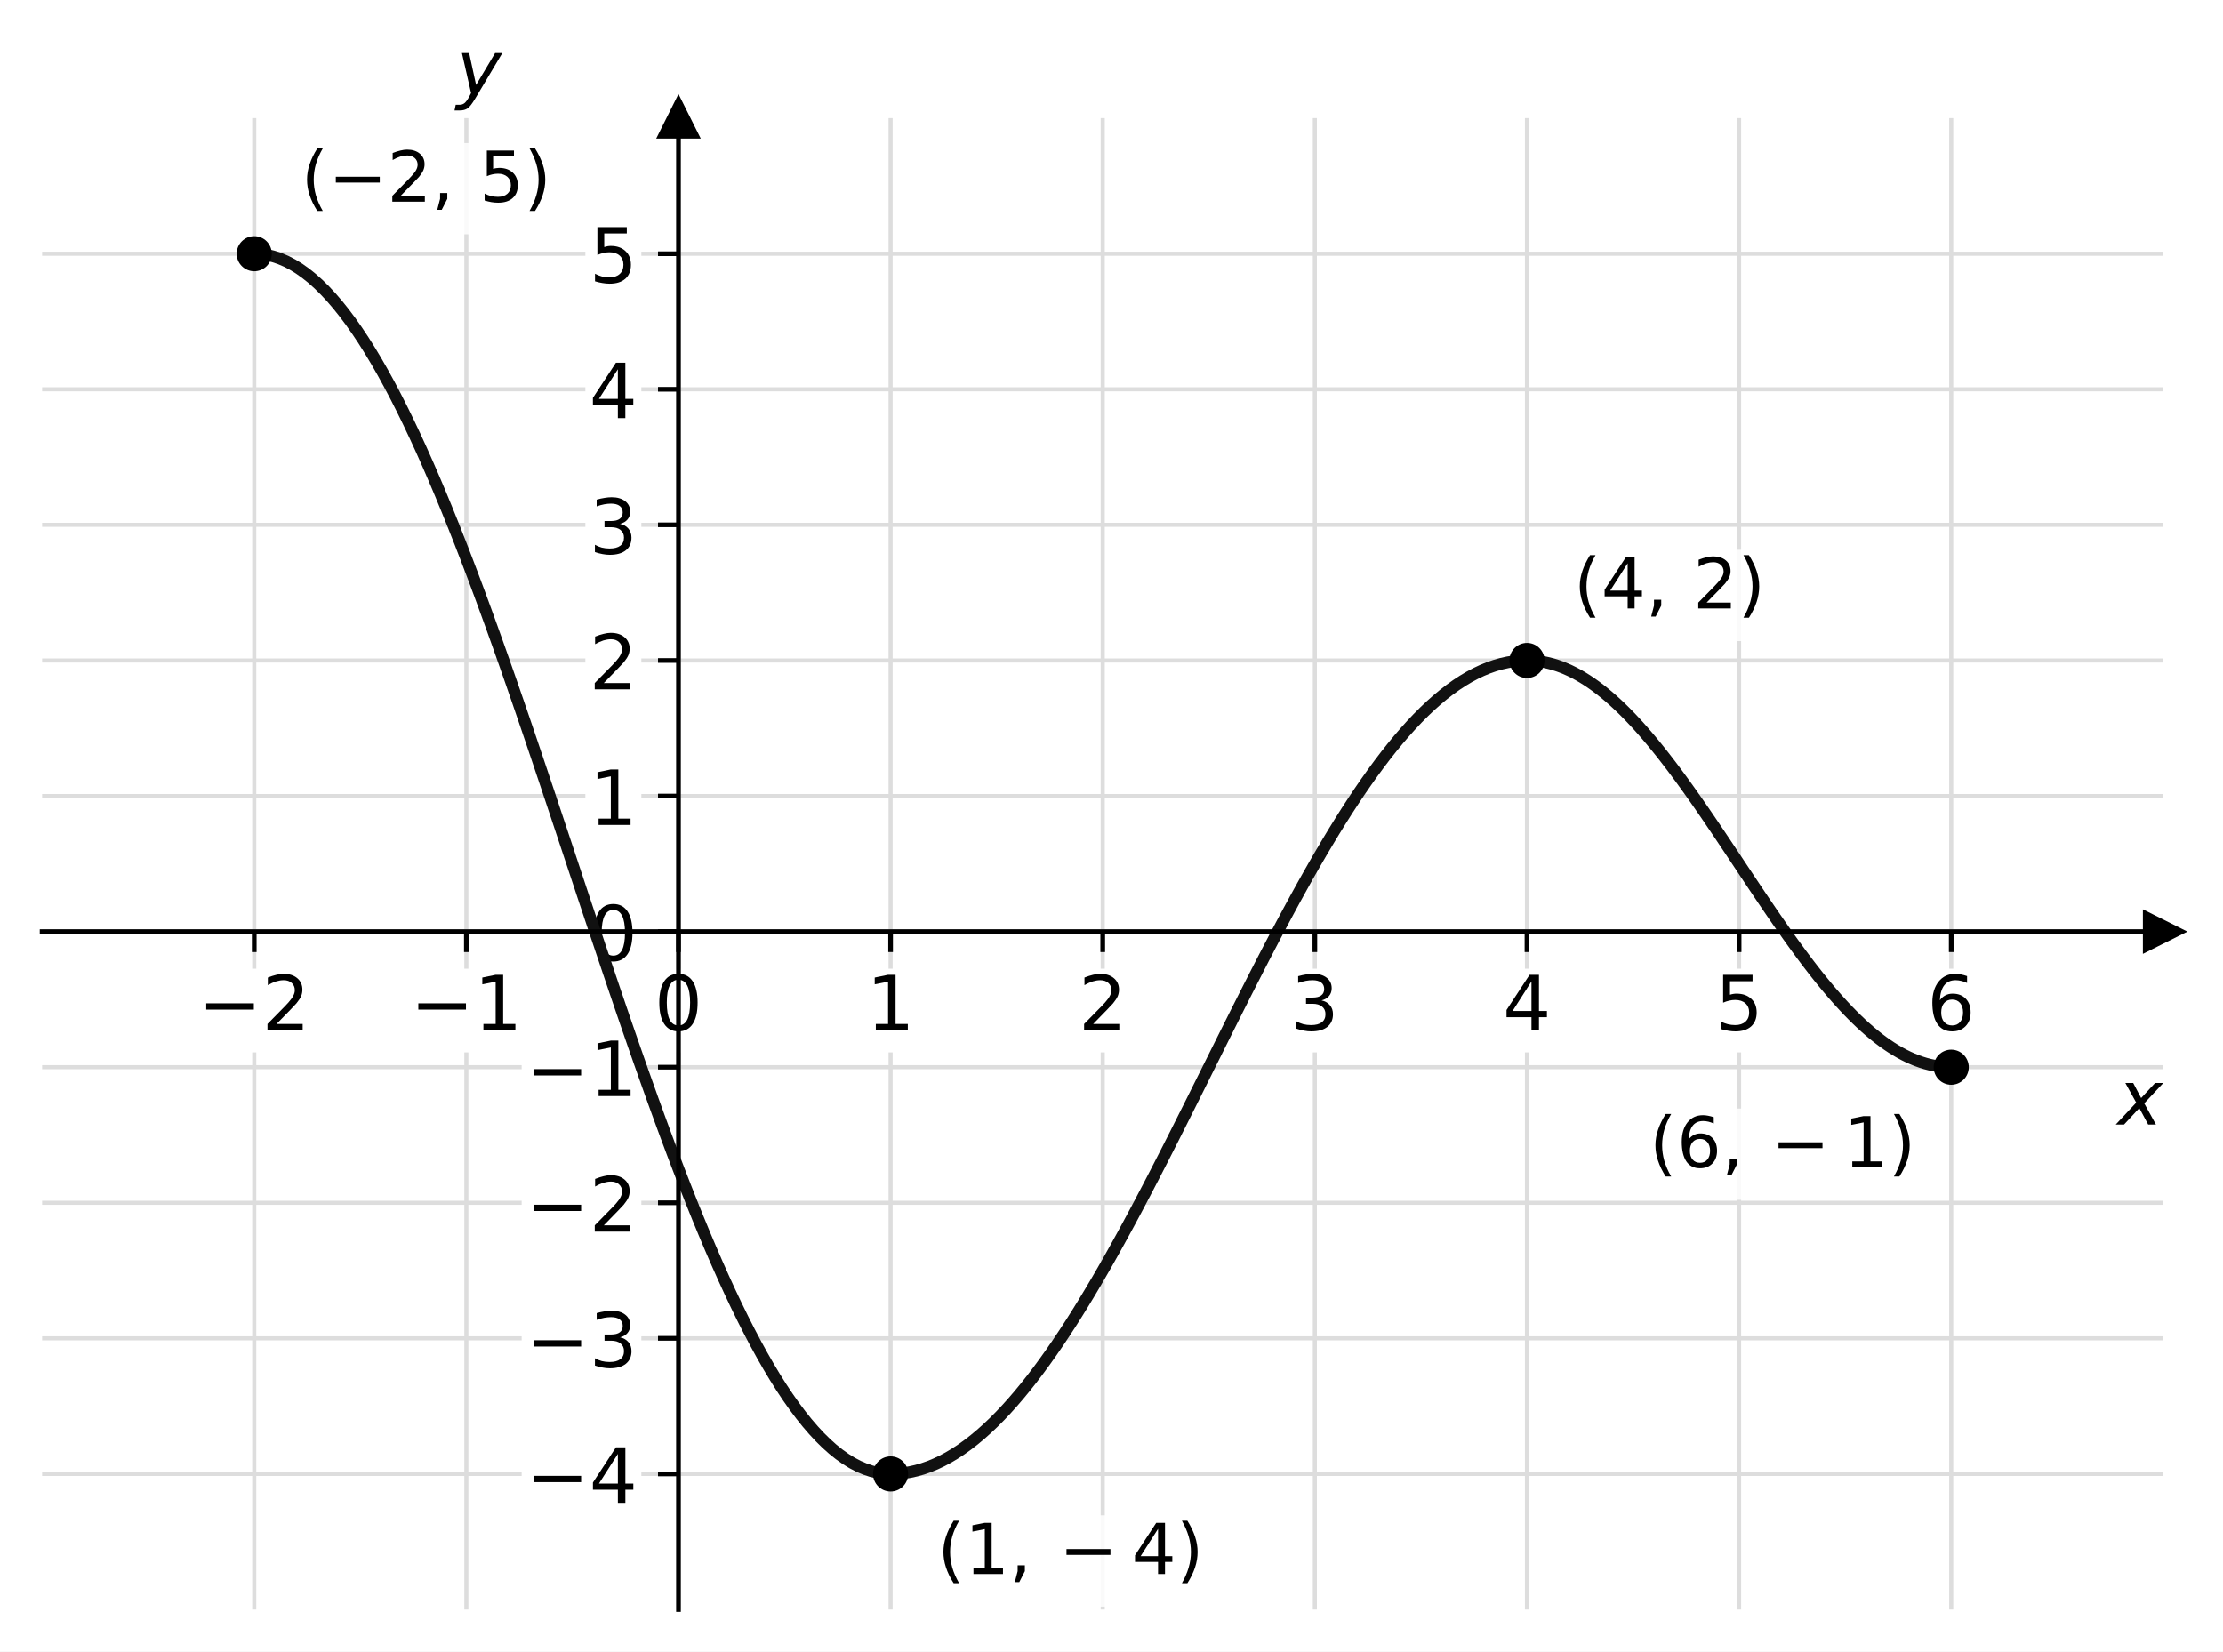
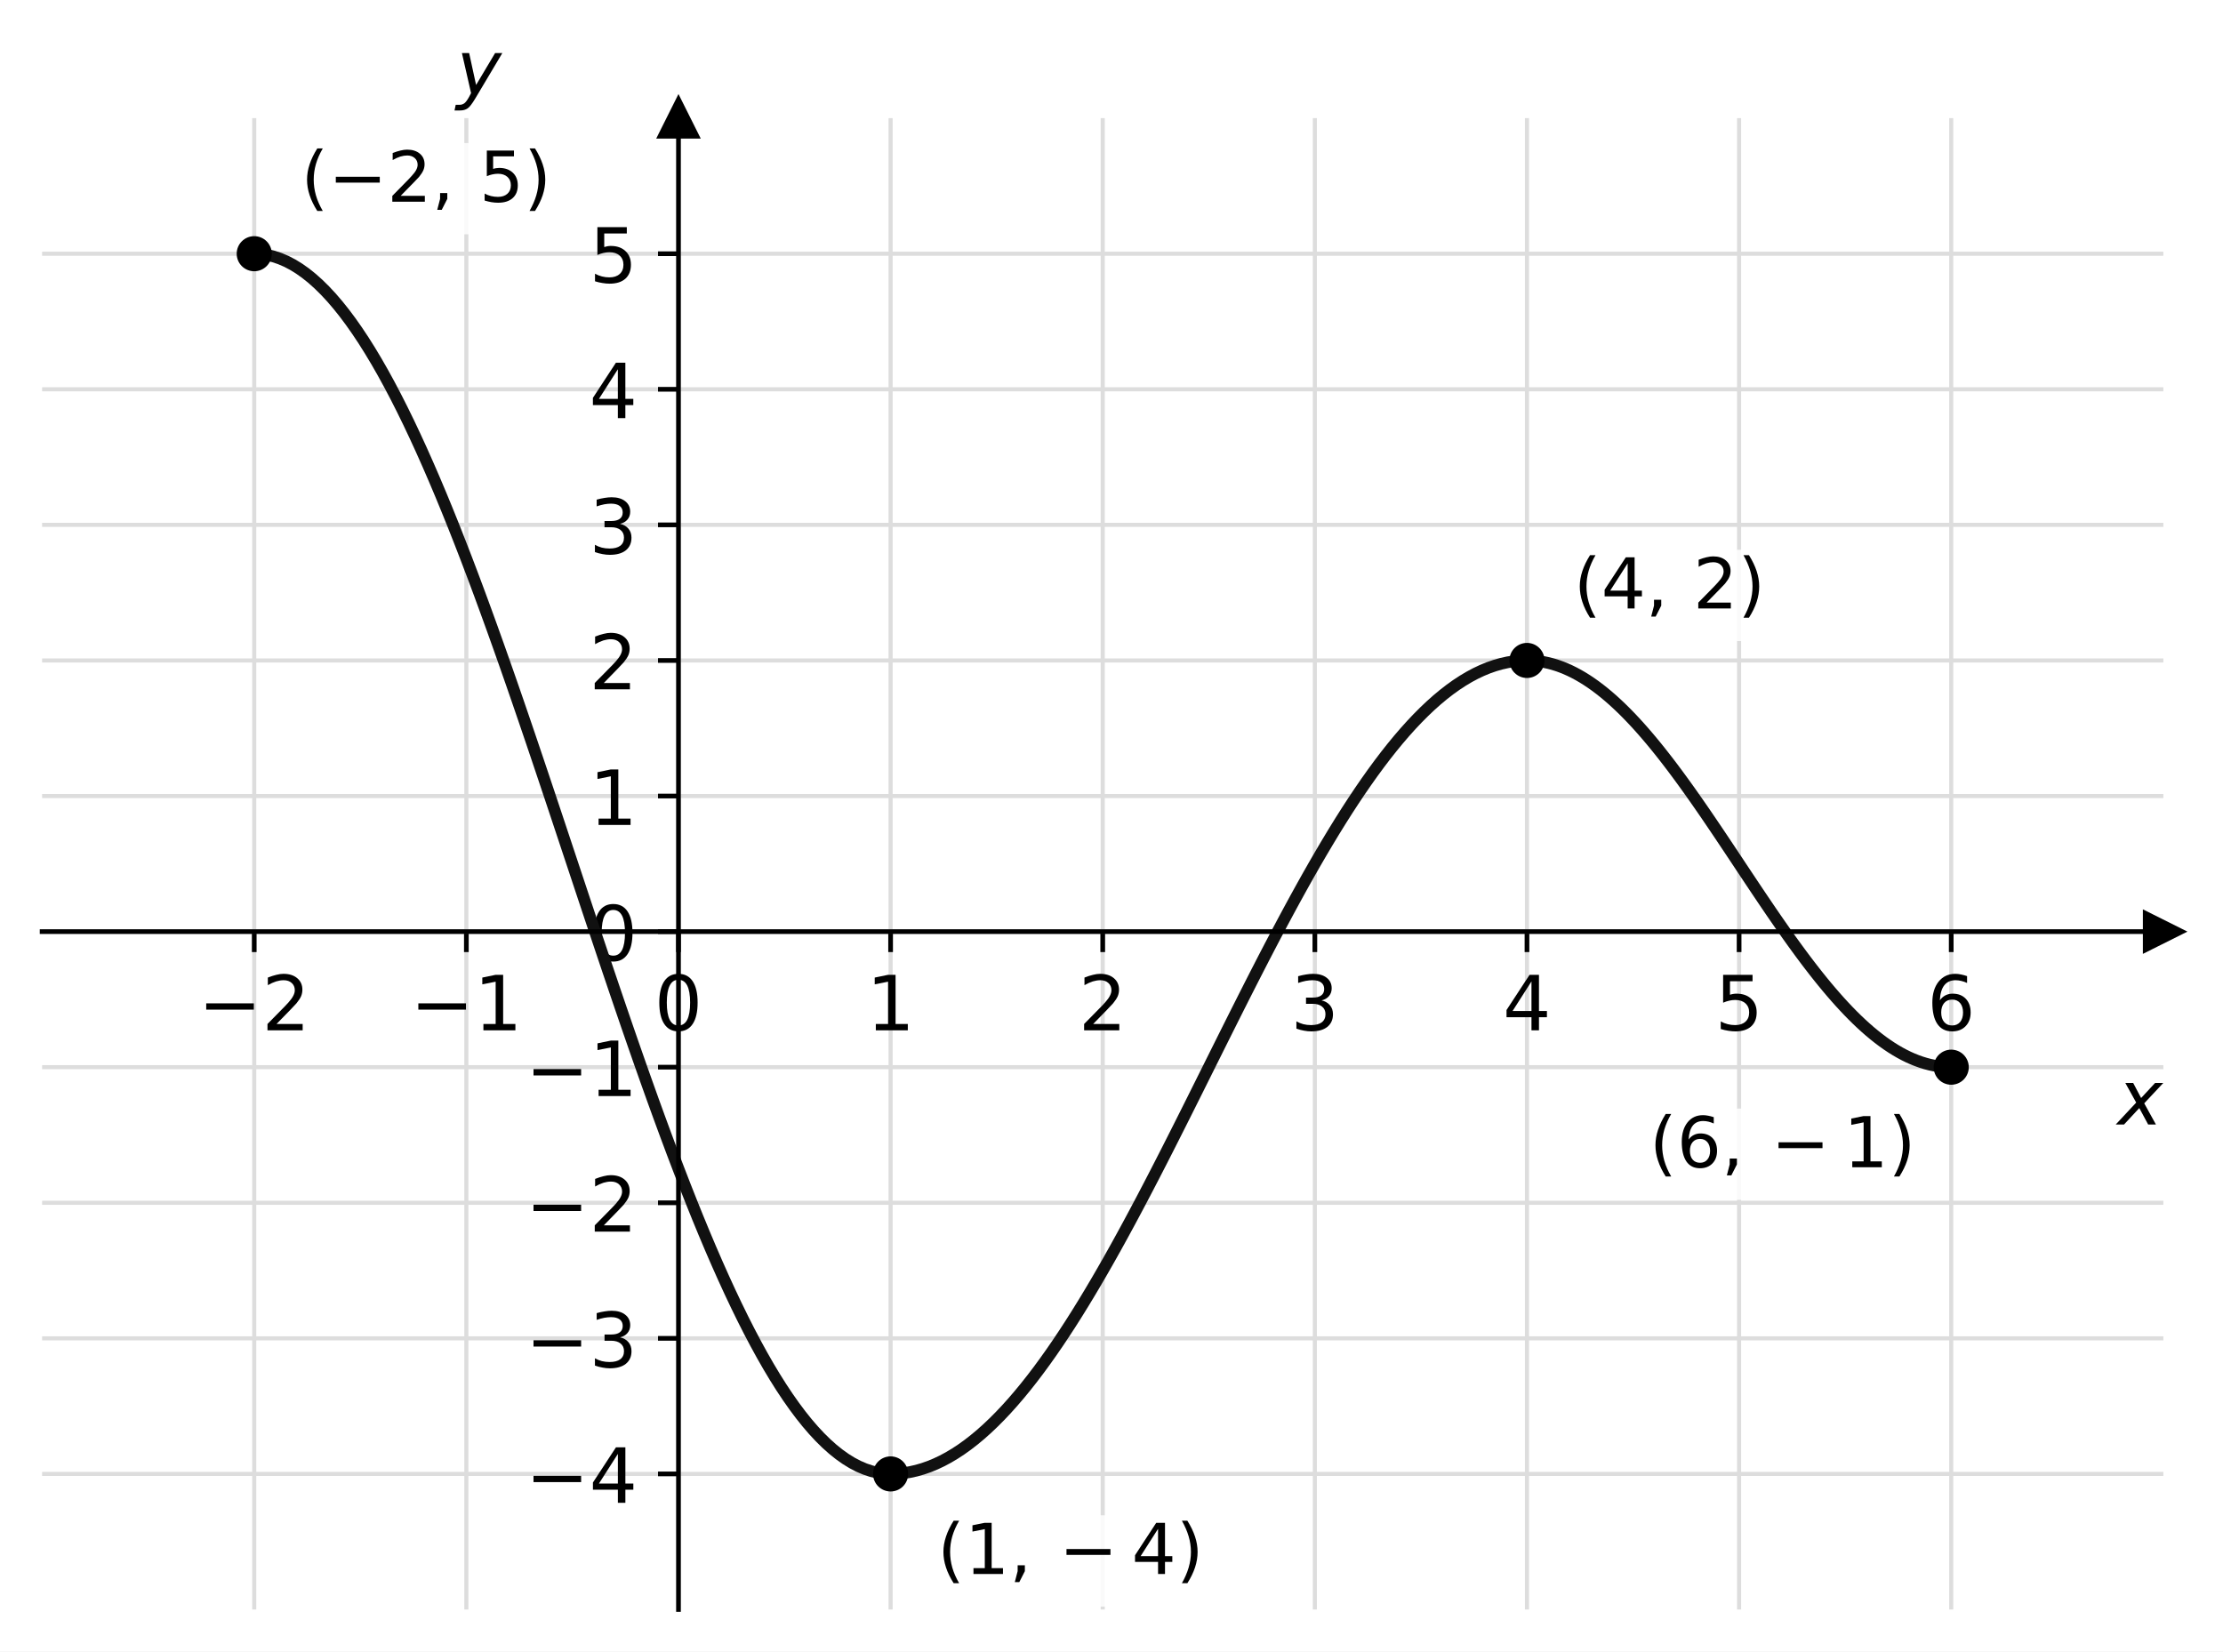
<svg xmlns="http://www.w3.org/2000/svg" xmlns:xlink="http://www.w3.org/1999/xlink" width="380.1pt" height="282.424pt" viewBox="0 0 380.1 282.424" version="1.1">
  <defs>
    <style type="text/css">*{stroke-linejoin: round; stroke-linecap: butt}</style>
  </defs>
  <g id="figure_1">
    <g id="patch_1">
      <path d="M 0 282.424  L 380.1 282.424  L 380.1 0  L 0 0  z " style="fill: #ffffff" />
    </g>
    <g id="axes_1">
      <g id="patch_2">
        <path d="M 7.2 275.224  L 369.9 275.224  L 369.9 20.2  L 7.2 20.2  z " style="fill: #ffffff" />
      </g>
      <g id="matplotlib.axis_1">
        <g id="xtick_1">
          <g id="line2d_1">
-             <path d="M 43.47 275.224  L 43.47 20.2  " clip-path="url(#p769af3774c)" style="fill: none; stroke: #dddddd; stroke-width: 0.7; stroke-linecap: square" />
+             <path d="M 43.47 275.224  L 43.47 20.2  " clip-path="url(#pd9c632aeb3)" style="fill: none; stroke: #dddddd; stroke-width: 0.7; stroke-linecap: square" />
          </g>
          <g id="line2d_2">
            <defs>
-               <path id="macfa6e1181" d="M 0 0  L 0 3.5  " style="stroke: #000000; stroke-width: 0.8" />
+               <path id="mf04ab0a16c" d="M 0 0  L 0 3.5  " style="stroke: #000000; stroke-width: 0.8" />
            </defs>
            <g>
-               <use xlink:href="#macfa6e1181" x="43.47" y="159.304" style="stroke: #000000; stroke-width: 0.8" />
+               <use xlink:href="#mf04ab0a16c" x="43.47" y="159.304" style="stroke: #000000; stroke-width: 0.8" />
            </g>
          </g>
          <g id="text_1">
-             <g id="patch_3">
-               <path d="M 33.238 179.954  L 53.702 179.954  L 53.702 165.654  L 33.238 165.654  z " style="fill: #ffffff" />
-             </g>
            <text style="font-size: 13px; font-family: 'DejaVu Sans'; text-anchor: middle" x="43.47" y="176.181" transform="rotate(-0 43.47 176.181)">−2</text>
          </g>
        </g>
        <g id="xtick_2">
          <g id="line2d_3">
-             <path d="M 79.74 275.224  L 79.74 20.2  " clip-path="url(#p769af3774c)" style="fill: none; stroke: #dddddd; stroke-width: 0.7; stroke-linecap: square" />
+             <path d="M 79.74 275.224  L 79.74 20.2  " clip-path="url(#pd9c632aeb3)" style="fill: none; stroke: #dddddd; stroke-width: 0.7; stroke-linecap: square" />
          </g>
          <g id="line2d_4">
            <g>
-               <use xlink:href="#macfa6e1181" x="79.74" y="159.304" style="stroke: #000000; stroke-width: 0.8" />
+               <use xlink:href="#mf04ab0a16c" x="79.74" y="159.304" style="stroke: #000000; stroke-width: 0.8" />
            </g>
          </g>
          <g id="text_2">
-             <g id="patch_4">
-               <path d="M 69.508 179.954  L 89.972 179.954  L 89.972 165.654  L 69.508 165.654  z " style="fill: #ffffff" />
-             </g>
            <text style="font-size: 13px; font-family: 'DejaVu Sans'; text-anchor: middle" x="79.74" y="176.181" transform="rotate(-0 79.74 176.181)">−1</text>
          </g>
        </g>
        <g id="xtick_3">
          <g id="line2d_5">
-             <path d="M 116.01 275.224  L 116.01 20.2  " clip-path="url(#p769af3774c)" style="fill: none; stroke: #dddddd; stroke-width: 0.7; stroke-linecap: square" />
+             <path d="M 116.01 275.224  L 116.01 20.2  " clip-path="url(#pd9c632aeb3)" style="fill: none; stroke: #dddddd; stroke-width: 0.7; stroke-linecap: square" />
          </g>
          <g id="line2d_6">
            <g>
-               <use xlink:href="#macfa6e1181" x="116.01" y="159.304" style="stroke: #000000; stroke-width: 0.8" />
+               <use xlink:href="#mf04ab0a16c" x="116.01" y="159.304" style="stroke: #000000; stroke-width: 0.8" />
            </g>
          </g>
          <g id="text_3">
-             <g id="patch_5">
-               <path d="M 111.224 179.954  L 120.796 179.954  L 120.796 165.654  L 111.224 165.654  z " style="fill: #ffffff" />
-             </g>
            <text style="font-size: 13px; font-family: 'DejaVu Sans'; text-anchor: middle" x="116.01" y="176.181" transform="rotate(-0 116.01 176.181)">0</text>
          </g>
        </g>
        <g id="xtick_4">
          <g id="line2d_7">
-             <path d="M 152.28 275.224  L 152.28 20.2  " clip-path="url(#p769af3774c)" style="fill: none; stroke: #dddddd; stroke-width: 0.7; stroke-linecap: square" />
+             <path d="M 152.28 275.224  L 152.28 20.2  " clip-path="url(#pd9c632aeb3)" style="fill: none; stroke: #dddddd; stroke-width: 0.7; stroke-linecap: square" />
          </g>
          <g id="line2d_8">
            <g>
-               <use xlink:href="#macfa6e1181" x="152.28" y="159.304" style="stroke: #000000; stroke-width: 0.8" />
+               <use xlink:href="#mf04ab0a16c" x="152.28" y="159.304" style="stroke: #000000; stroke-width: 0.8" />
            </g>
          </g>
          <g id="text_4">
-             <g id="patch_6">
-               <path d="M 147.494 179.954  L 157.066 179.954  L 157.066 165.654  L 147.494 165.654  z " style="fill: #ffffff" />
-             </g>
            <text style="font-size: 13px; font-family: 'DejaVu Sans'; text-anchor: middle" x="152.28" y="176.181" transform="rotate(-0 152.28 176.181)">1</text>
          </g>
        </g>
        <g id="xtick_5">
          <g id="line2d_9">
-             <path d="M 188.55 275.224  L 188.55 20.2  " clip-path="url(#p769af3774c)" style="fill: none; stroke: #dddddd; stroke-width: 0.7; stroke-linecap: square" />
+             <path d="M 188.55 275.224  L 188.55 20.2  " clip-path="url(#pd9c632aeb3)" style="fill: none; stroke: #dddddd; stroke-width: 0.7; stroke-linecap: square" />
          </g>
          <g id="line2d_10">
            <g>
-               <use xlink:href="#macfa6e1181" x="188.55" y="159.304" style="stroke: #000000; stroke-width: 0.8" />
+               <use xlink:href="#mf04ab0a16c" x="188.55" y="159.304" style="stroke: #000000; stroke-width: 0.8" />
            </g>
          </g>
          <g id="text_5">
-             <g id="patch_7">
-               <path d="M 183.764 179.954  L 193.336 179.954  L 193.336 165.654  L 183.764 165.654  z " style="fill: #ffffff" />
-             </g>
            <text style="font-size: 13px; font-family: 'DejaVu Sans'; text-anchor: middle" x="188.55" y="176.181" transform="rotate(-0 188.55 176.181)">2</text>
          </g>
        </g>
        <g id="xtick_6">
          <g id="line2d_11">
-             <path d="M 224.82 275.224  L 224.82 20.2  " clip-path="url(#p769af3774c)" style="fill: none; stroke: #dddddd; stroke-width: 0.7; stroke-linecap: square" />
+             <path d="M 224.82 275.224  L 224.82 20.2  " clip-path="url(#pd9c632aeb3)" style="fill: none; stroke: #dddddd; stroke-width: 0.7; stroke-linecap: square" />
          </g>
          <g id="line2d_12">
            <g>
-               <use xlink:href="#macfa6e1181" x="224.82" y="159.304" style="stroke: #000000; stroke-width: 0.8" />
+               <use xlink:href="#mf04ab0a16c" x="224.82" y="159.304" style="stroke: #000000; stroke-width: 0.8" />
            </g>
          </g>
          <g id="text_6">
-             <g id="patch_8">
-               <path d="M 220.034 179.954  L 229.606 179.954  L 229.606 165.654  L 220.034 165.654  z " style="fill: #ffffff" />
-             </g>
            <text style="font-size: 13px; font-family: 'DejaVu Sans'; text-anchor: middle" x="224.82" y="176.181" transform="rotate(-0 224.82 176.181)">3</text>
          </g>
        </g>
        <g id="xtick_7">
          <g id="line2d_13">
-             <path d="M 261.09 275.224  L 261.09 20.2  " clip-path="url(#p769af3774c)" style="fill: none; stroke: #dddddd; stroke-width: 0.7; stroke-linecap: square" />
+             <path d="M 261.09 275.224  L 261.09 20.2  " clip-path="url(#pd9c632aeb3)" style="fill: none; stroke: #dddddd; stroke-width: 0.7; stroke-linecap: square" />
          </g>
          <g id="line2d_14">
            <g>
-               <use xlink:href="#macfa6e1181" x="261.09" y="159.304" style="stroke: #000000; stroke-width: 0.8" />
+               <use xlink:href="#mf04ab0a16c" x="261.09" y="159.304" style="stroke: #000000; stroke-width: 0.8" />
            </g>
          </g>
          <g id="text_7">
-             <g id="patch_9">
-               <path d="M 256.304 179.954  L 265.876 179.954  L 265.876 165.654  L 256.304 165.654  z " style="fill: #ffffff" />
-             </g>
            <text style="font-size: 13px; font-family: 'DejaVu Sans'; text-anchor: middle" x="261.09" y="176.181" transform="rotate(-0 261.09 176.181)">4</text>
          </g>
        </g>
        <g id="xtick_8">
          <g id="line2d_15">
-             <path d="M 297.36 275.224  L 297.36 20.2  " clip-path="url(#p769af3774c)" style="fill: none; stroke: #dddddd; stroke-width: 0.7; stroke-linecap: square" />
+             <path d="M 297.36 275.224  L 297.36 20.2  " clip-path="url(#pd9c632aeb3)" style="fill: none; stroke: #dddddd; stroke-width: 0.7; stroke-linecap: square" />
          </g>
          <g id="line2d_16">
            <g>
-               <use xlink:href="#macfa6e1181" x="297.36" y="159.304" style="stroke: #000000; stroke-width: 0.8" />
+               <use xlink:href="#mf04ab0a16c" x="297.36" y="159.304" style="stroke: #000000; stroke-width: 0.8" />
            </g>
          </g>
          <g id="text_8">
-             <g id="patch_10">
-               <path d="M 292.574 179.954  L 302.146 179.954  L 302.146 165.654  L 292.574 165.654  z " style="fill: #ffffff" />
-             </g>
            <text style="font-size: 13px; font-family: 'DejaVu Sans'; text-anchor: middle" x="297.36" y="176.181" transform="rotate(-0 297.36 176.181)">5</text>
          </g>
        </g>
        <g id="xtick_9">
          <g id="line2d_17">
-             <path d="M 333.63 275.224  L 333.63 20.2  " clip-path="url(#p769af3774c)" style="fill: none; stroke: #dddddd; stroke-width: 0.7; stroke-linecap: square" />
+             <path d="M 333.63 275.224  L 333.63 20.2  " clip-path="url(#pd9c632aeb3)" style="fill: none; stroke: #dddddd; stroke-width: 0.7; stroke-linecap: square" />
          </g>
          <g id="line2d_18">
            <g>
-               <use xlink:href="#macfa6e1181" x="333.63" y="159.304" style="stroke: #000000; stroke-width: 0.8" />
+               <use xlink:href="#mf04ab0a16c" x="333.63" y="159.304" style="stroke: #000000; stroke-width: 0.8" />
            </g>
          </g>
          <g id="text_9">
-             <g id="patch_11">
-               <path d="M 328.844 179.954  L 338.416 179.954  L 338.416 165.654  L 328.844 165.654  z " style="fill: #ffffff" />
-             </g>
            <text style="font-size: 13px; font-family: 'DejaVu Sans'; text-anchor: middle" x="333.63" y="176.181" transform="rotate(-0 333.63 176.181)">6</text>
          </g>
        </g>
        <g id="text_10">
          <g transform="translate(362.1 193.181)">
            <text>
              <tspan x="0" y="-0.891" style="font-style: oblique; font-size: 13px; font-family: 'DejaVu Sans'">x</tspan>
            </text>
          </g>
        </g>
      </g>
      <g id="matplotlib.axis_2">
        <g id="ytick_1">
          <g id="line2d_19">
-             <path d="M 7.2 252.04  L 369.9 252.04  " clip-path="url(#p769af3774c)" style="fill: none; stroke: #dddddd; stroke-width: 0.7; stroke-linecap: square" />
+             <path d="M 7.2 252.04  L 369.9 252.04  " clip-path="url(#pd9c632aeb3)" style="fill: none; stroke: #dddddd; stroke-width: 0.7; stroke-linecap: square" />
          </g>
          <g id="line2d_20">
            <defs>
-               <path id="m54da1feae0" d="M 0 0  L -3.5 0  " style="stroke: #000000; stroke-width: 0.8" />
+               <path id="m9c22cecc37" d="M 0 0  L -3.5 0  " style="stroke: #000000; stroke-width: 0.8" />
            </defs>
            <g>
-               <use xlink:href="#m54da1feae0" x="116.01" y="252.04" style="stroke: #000000; stroke-width: 0.8" />
+               <use xlink:href="#m9c22cecc37" x="116.01" y="252.04" style="stroke: #000000; stroke-width: 0.8" />
            </g>
          </g>
          <g id="text_11">
-             <g id="patch_12">
-               <path d="M 89.195 260.752  L 109.66 260.752  L 109.66 246.452  L 89.195 246.452  z " style="fill: #ffffff" />
-             </g>
            <text style="font-size: 13px; font-family: 'DejaVu Sans'; text-anchor: end" x="109.01" y="256.978" transform="rotate(-0 109.01 256.9785)">−4</text>
          </g>
        </g>
        <g id="ytick_2">
          <g id="line2d_21">
-             <path d="M 7.2 228.856  L 369.9 228.856  " clip-path="url(#p769af3774c)" style="fill: none; stroke: #dddddd; stroke-width: 0.7; stroke-linecap: square" />
+             <path d="M 7.2 228.856  L 369.9 228.856  " clip-path="url(#pd9c632aeb3)" style="fill: none; stroke: #dddddd; stroke-width: 0.7; stroke-linecap: square" />
          </g>
          <g id="line2d_22">
            <g>
-               <use xlink:href="#m54da1feae0" x="116.01" y="228.856" style="stroke: #000000; stroke-width: 0.8" />
+               <use xlink:href="#m9c22cecc37" x="116.01" y="228.856" style="stroke: #000000; stroke-width: 0.8" />
            </g>
          </g>
          <g id="text_12">
-             <g id="patch_13">
-               <path d="M 89.195 237.568  L 109.66 237.568  L 109.66 223.268  L 89.195 223.268  z " style="fill: #ffffff" />
-             </g>
            <text style="font-size: 13px; font-family: 'DejaVu Sans'; text-anchor: end" x="109.01" y="233.794" transform="rotate(-0 109.01 233.7945)">−3</text>
          </g>
        </g>
        <g id="ytick_3">
          <g id="line2d_23">
-             <path d="M 7.2 205.672  L 369.9 205.672  " clip-path="url(#p769af3774c)" style="fill: none; stroke: #dddddd; stroke-width: 0.7; stroke-linecap: square" />
+             <path d="M 7.2 205.672  L 369.9 205.672  " clip-path="url(#pd9c632aeb3)" style="fill: none; stroke: #dddddd; stroke-width: 0.7; stroke-linecap: square" />
          </g>
          <g id="line2d_24">
            <g>
-               <use xlink:href="#m54da1feae0" x="116.01" y="205.672" style="stroke: #000000; stroke-width: 0.8" />
+               <use xlink:href="#m9c22cecc37" x="116.01" y="205.672" style="stroke: #000000; stroke-width: 0.8" />
            </g>
          </g>
          <g id="text_13">
-             <g id="patch_14">
-               <path d="M 89.195 214.384  L 109.66 214.384  L 109.66 200.084  L 89.195 200.084  z " style="fill: #ffffff" />
-             </g>
            <text style="font-size: 13px; font-family: 'DejaVu Sans'; text-anchor: end" x="109.01" y="210.61" transform="rotate(-0 109.01 210.6105)">−2</text>
          </g>
        </g>
        <g id="ytick_4">
          <g id="line2d_25">
-             <path d="M 7.2 182.488  L 369.9 182.488  " clip-path="url(#p769af3774c)" style="fill: none; stroke: #dddddd; stroke-width: 0.7; stroke-linecap: square" />
+             <path d="M 7.2 182.488  L 369.9 182.488  " clip-path="url(#pd9c632aeb3)" style="fill: none; stroke: #dddddd; stroke-width: 0.7; stroke-linecap: square" />
          </g>
          <g id="line2d_26">
            <g>
-               <use xlink:href="#m54da1feae0" x="116.01" y="182.488" style="stroke: #000000; stroke-width: 0.8" />
+               <use xlink:href="#m9c22cecc37" x="116.01" y="182.488" style="stroke: #000000; stroke-width: 0.8" />
            </g>
          </g>
          <g id="text_14">
-             <g id="patch_15">
-               <path d="M 89.195 191.2  L 109.66 191.2  L 109.66 176.9  L 89.195 176.9  z " style="fill: #ffffff" />
-             </g>
            <text style="font-size: 13px; font-family: 'DejaVu Sans'; text-anchor: end" x="109.01" y="187.426" transform="rotate(-0 109.01 187.4265)">−1</text>
          </g>
        </g>
        <g id="ytick_5">
          <g id="line2d_27">
-             <path d="M 7.2 159.304  L 369.9 159.304  " clip-path="url(#p769af3774c)" style="fill: none; stroke: #dddddd; stroke-width: 0.7; stroke-linecap: square" />
+             <path d="M 7.2 159.304  L 369.9 159.304  " clip-path="url(#pd9c632aeb3)" style="fill: none; stroke: #dddddd; stroke-width: 0.7; stroke-linecap: square" />
          </g>
          <g id="line2d_28">
            <g>
-               <use xlink:href="#m54da1feae0" x="116.01" y="159.304" style="stroke: #000000; stroke-width: 0.8" />
+               <use xlink:href="#m9c22cecc37" x="116.01" y="159.304" style="stroke: #000000; stroke-width: 0.8" />
            </g>
          </g>
          <g id="text_15">
-             <g id="patch_16">
-               <path d="M 100.089 168.016  L 109.66 168.016  L 109.66 153.716  L 100.089 153.716  z " style="fill: #ffffff" />
-             </g>
            <text style="font-size: 13px; font-family: 'DejaVu Sans'; text-anchor: end" x="109.01" y="164.242" transform="rotate(-0 109.01 164.2425)">0</text>
          </g>
        </g>
        <g id="ytick_6">
          <g id="line2d_29">
-             <path d="M 7.2 136.12  L 369.9 136.12  " clip-path="url(#p769af3774c)" style="fill: none; stroke: #dddddd; stroke-width: 0.7; stroke-linecap: square" />
+             <path d="M 7.2 136.12  L 369.9 136.12  " clip-path="url(#pd9c632aeb3)" style="fill: none; stroke: #dddddd; stroke-width: 0.7; stroke-linecap: square" />
          </g>
          <g id="line2d_30">
            <g>
-               <use xlink:href="#m54da1feae0" x="116.01" y="136.12" style="stroke: #000000; stroke-width: 0.8" />
+               <use xlink:href="#m9c22cecc37" x="116.01" y="136.12" style="stroke: #000000; stroke-width: 0.8" />
            </g>
          </g>
          <g id="text_16">
-             <g id="patch_17">
-               <path d="M 100.089 144.832  L 109.66 144.832  L 109.66 130.532  L 100.089 130.532  z " style="fill: #ffffff" />
-             </g>
            <text style="font-size: 13px; font-family: 'DejaVu Sans'; text-anchor: end" x="109.01" y="141.058" transform="rotate(-0 109.01 141.0585)">1</text>
          </g>
        </g>
        <g id="ytick_7">
          <g id="line2d_31">
-             <path d="M 7.2 112.936  L 369.9 112.936  " clip-path="url(#p769af3774c)" style="fill: none; stroke: #dddddd; stroke-width: 0.7; stroke-linecap: square" />
+             <path d="M 7.2 112.936  L 369.9 112.936  " clip-path="url(#pd9c632aeb3)" style="fill: none; stroke: #dddddd; stroke-width: 0.7; stroke-linecap: square" />
          </g>
          <g id="line2d_32">
            <g>
-               <use xlink:href="#m54da1feae0" x="116.01" y="112.936" style="stroke: #000000; stroke-width: 0.8" />
+               <use xlink:href="#m9c22cecc37" x="116.01" y="112.936" style="stroke: #000000; stroke-width: 0.8" />
            </g>
          </g>
          <g id="text_17">
-             <g id="patch_18">
-               <path d="M 100.089 121.648  L 109.66 121.648  L 109.66 107.348  L 100.089 107.348  z " style="fill: #ffffff" />
-             </g>
            <text style="font-size: 13px; font-family: 'DejaVu Sans'; text-anchor: end" x="109.01" y="117.874" transform="rotate(-0 109.01 117.8745)">2</text>
          </g>
        </g>
        <g id="ytick_8">
          <g id="line2d_33">
-             <path d="M 7.2 89.752  L 369.9 89.752  " clip-path="url(#p769af3774c)" style="fill: none; stroke: #dddddd; stroke-width: 0.7; stroke-linecap: square" />
+             <path d="M 7.2 89.752  L 369.9 89.752  " clip-path="url(#pd9c632aeb3)" style="fill: none; stroke: #dddddd; stroke-width: 0.7; stroke-linecap: square" />
          </g>
          <g id="line2d_34">
            <g>
-               <use xlink:href="#m54da1feae0" x="116.01" y="89.752" style="stroke: #000000; stroke-width: 0.8" />
+               <use xlink:href="#m9c22cecc37" x="116.01" y="89.752" style="stroke: #000000; stroke-width: 0.8" />
            </g>
          </g>
          <g id="text_18">
-             <g id="patch_19">
-               <path d="M 100.089 98.464  L 109.66 98.464  L 109.66 84.164  L 100.089 84.164  z " style="fill: #ffffff" />
-             </g>
            <text style="font-size: 13px; font-family: 'DejaVu Sans'; text-anchor: end" x="109.01" y="94.69" transform="rotate(-0 109.01 94.69048)">3</text>
          </g>
        </g>
        <g id="ytick_9">
          <g id="line2d_35">
-             <path d="M 7.2 66.568  L 369.9 66.568  " clip-path="url(#p769af3774c)" style="fill: none; stroke: #dddddd; stroke-width: 0.7; stroke-linecap: square" />
+             <path d="M 7.2 66.568  L 369.9 66.568  " clip-path="url(#pd9c632aeb3)" style="fill: none; stroke: #dddddd; stroke-width: 0.7; stroke-linecap: square" />
          </g>
          <g id="line2d_36">
            <g>
-               <use xlink:href="#m54da1feae0" x="116.01" y="66.568" style="stroke: #000000; stroke-width: 0.8" />
+               <use xlink:href="#m9c22cecc37" x="116.01" y="66.568" style="stroke: #000000; stroke-width: 0.8" />
            </g>
          </g>
          <g id="text_19">
-             <g id="patch_20">
-               <path d="M 100.089 75.28  L 109.66 75.28  L 109.66 60.98  L 100.089 60.98  z " style="fill: #ffffff" />
-             </g>
            <text style="font-size: 13px; font-family: 'DejaVu Sans'; text-anchor: end" x="109.01" y="71.506" transform="rotate(-0 109.01 71.50648)">4</text>
          </g>
        </g>
        <g id="ytick_10">
          <g id="line2d_37">
-             <path d="M 7.2 43.384  L 369.9 43.384  " clip-path="url(#p769af3774c)" style="fill: none; stroke: #dddddd; stroke-width: 0.7; stroke-linecap: square" />
+             <path d="M 7.2 43.384  L 369.9 43.384  " clip-path="url(#pd9c632aeb3)" style="fill: none; stroke: #dddddd; stroke-width: 0.7; stroke-linecap: square" />
          </g>
          <g id="line2d_38">
            <g>
-               <use xlink:href="#m54da1feae0" x="116.01" y="43.384" style="stroke: #000000; stroke-width: 0.8" />
+               <use xlink:href="#m9c22cecc37" x="116.01" y="43.384" style="stroke: #000000; stroke-width: 0.8" />
            </g>
          </g>
          <g id="text_20">
-             <g id="patch_21">
-               <path d="M 100.089 52.096  L 109.66 52.096  L 109.66 37.796  L 100.089 37.796  z " style="fill: #ffffff" />
-             </g>
            <text style="font-size: 13px; font-family: 'DejaVu Sans'; text-anchor: end" x="109.01" y="48.322" transform="rotate(-0 109.01 48.32248)">5</text>
          </g>
        </g>
        <g id="text_21">
          <g transform="translate(78.04516 17.07695)">
            <text>
              <tspan x="0" y="-0.891" style="font-style: oblique; font-size: 13px; font-family: 'DejaVu Sans'">y</tspan>
            </text>
          </g>
        </g>
      </g>
      <g id="line2d_39">
        <defs>
-           <path id="m15004b27eb" d="M 3 0  L -3 -3  L -3 3  z " style="stroke: #000000; stroke-linejoin: miter" />
+           <path id="ma987c34dc0" d="M 3 0  L -3 -3  L -3 3  z " style="stroke: #000000; stroke-linejoin: miter" />
        </defs>
        <g>
-           <use xlink:href="#m15004b27eb" x="369.9" y="159.304" style="stroke: #000000; stroke-linejoin: miter" />
+           <use xlink:href="#ma987c34dc0" x="369.9" y="159.304" style="stroke: #000000; stroke-linejoin: miter" />
        </g>
      </g>
      <g id="line2d_40">
        <defs>
-           <path id="m5326c70460" d="M 0 -3  L -3 3  L 3 3  z " style="stroke: #000000; stroke-linejoin: miter" />
+           <path id="m6446213439" d="M 0 -3  L -3 3  L 3 3  z " style="stroke: #000000; stroke-linejoin: miter" />
        </defs>
        <g>
-           <use xlink:href="#m5326c70460" x="116.01" y="20.2" style="stroke: #000000; stroke-linejoin: miter" />
+           <use xlink:href="#m6446213439" x="116.01" y="20.2" style="stroke: #000000; stroke-linejoin: miter" />
        </g>
      </g>
      <g id="line2d_41">
-         <path d="M 43.47 43.384  L 44.569 43.437  L 45.668 43.594  L 46.767 43.856  L 47.866 44.223  L 48.965 44.694  L 50.065 45.269  L 51.164 45.947  L 52.263 46.728  L 53.362 47.61  L 54.461 48.593  L 55.56 49.676  L 56.659 50.857  L 57.758 52.136  L 58.857 53.511  L 59.956 54.982  L 61.055 56.545  L 62.155 58.2  L 63.254 59.946  L 64.353 61.779  L 65.452 63.7  L 66.551 65.705  L 67.65 67.792  L 68.749 69.96  L 69.848 72.206  L 70.947 74.529  L 72.046 76.924  L 73.145 79.392  L 74.245 81.928  L 75.344 84.53  L 76.443 87.196  L 77.542 89.923  L 78.641 92.708  L 79.74 95.548  L 80.839 98.441  L 81.938 101.383  L 83.037 104.373  L 84.136 107.405  L 85.235 110.479  L 86.335 113.59  L 87.434 116.735  L 88.533 119.911  L 89.632 123.116  L 90.731 126.345  L 91.83 129.596  L 92.929 132.865  L 94.028 136.148  L 95.127 139.444  L 96.226 142.748  L 97.325 146.057  L 98.425 149.367  L 99.524 152.676  L 100.623 155.98  L 101.722 159.276  L 102.821 162.559  L 103.92 165.828  L 105.019 169.079  L 106.118 172.308  L 107.217 175.513  L 108.316 178.689  L 109.415 181.834  L 110.515 184.945  L 111.614 188.019  L 112.713 191.051  L 113.812 194.041  L 114.911 196.983  L 116.01 199.876  L 117.109 202.716  L 118.208 205.501  L 119.307 208.228  L 120.406 210.894  L 121.505 213.496  L 122.605 216.032  L 123.704 218.5  L 124.803 220.895  L 125.902 223.218  L 127.001 225.464  L 128.1 227.632  L 129.199 229.719  L 130.298 231.724  L 131.397 233.645  L 132.496 235.478  L 133.595 237.224  L 134.695 238.879  L 135.794 240.442  L 136.893 241.913  L 137.992 243.288  L 139.091 244.567  L 140.19 245.748  L 141.289 246.831  L 142.388 247.814  L 143.487 248.696  L 144.586 249.477  L 145.685 250.155  L 146.785 250.73  L 147.884 251.201  L 148.983 251.568  L 150.082 251.83  L 151.181 251.987  L 152.28 252.04  " clip-path="url(#p769af3774c)" style="fill: none; stroke: #111111; stroke-width: 2; stroke-linecap: square" />
+         <path d="M 43.47 43.384  L 44.569 43.437  L 45.668 43.594  L 46.767 43.856  L 47.866 44.223  L 48.965 44.694  L 50.065 45.269  L 51.164 45.947  L 52.263 46.728  L 53.362 47.61  L 54.461 48.593  L 55.56 49.676  L 56.659 50.857  L 57.758 52.136  L 58.857 53.511  L 59.956 54.982  L 61.055 56.545  L 62.155 58.2  L 63.254 59.946  L 64.353 61.779  L 65.452 63.7  L 66.551 65.705  L 67.65 67.792  L 68.749 69.96  L 69.848 72.206  L 70.947 74.529  L 72.046 76.924  L 73.145 79.392  L 74.245 81.928  L 75.344 84.53  L 76.443 87.196  L 77.542 89.923  L 78.641 92.708  L 79.74 95.548  L 80.839 98.441  L 81.938 101.383  L 83.037 104.373  L 84.136 107.405  L 85.235 110.479  L 86.335 113.59  L 87.434 116.735  L 88.533 119.911  L 89.632 123.116  L 90.731 126.345  L 91.83 129.596  L 92.929 132.865  L 94.028 136.148  L 95.127 139.444  L 96.226 142.748  L 97.325 146.057  L 98.425 149.367  L 99.524 152.676  L 100.623 155.98  L 101.722 159.276  L 102.821 162.559  L 103.92 165.828  L 105.019 169.079  L 106.118 172.308  L 107.217 175.513  L 108.316 178.689  L 109.415 181.834  L 110.515 184.945  L 111.614 188.019  L 112.713 191.051  L 113.812 194.041  L 114.911 196.983  L 116.01 199.876  L 117.109 202.716  L 118.208 205.501  L 119.307 208.228  L 120.406 210.894  L 121.505 213.496  L 122.605 216.032  L 123.704 218.5  L 124.803 220.895  L 125.902 223.218  L 127.001 225.464  L 128.1 227.632  L 129.199 229.719  L 130.298 231.724  L 131.397 233.645  L 132.496 235.478  L 133.595 237.224  L 134.695 238.879  L 135.794 240.442  L 136.893 241.913  L 137.992 243.288  L 139.091 244.567  L 140.19 245.748  L 141.289 246.831  L 142.388 247.814  L 143.487 248.696  L 144.586 249.477  L 145.685 250.155  L 146.785 250.73  L 147.884 251.201  L 148.983 251.568  L 150.082 251.83  L 151.181 251.987  L 152.28 252.04  " clip-path="url(#pd9c632aeb3)" style="fill: none; stroke: #111111; stroke-width: 2; stroke-linecap: square" />
      </g>
      <g id="line2d_42">
-         <path d="M 152.28 252.04  L 153.379 252.005  L 154.478 251.9  L 155.577 251.725  L 156.676 251.48  L 157.775 251.166  L 158.875 250.783  L 159.974 250.331  L 161.073 249.811  L 162.172 249.223  L 163.271 248.567  L 164.37 247.846  L 165.469 247.058  L 166.568 246.205  L 167.667 245.288  L 168.766 244.308  L 169.865 243.266  L 170.965 242.162  L 172.064 240.999  L 173.163 239.776  L 174.262 238.496  L 175.361 237.16  L 176.46 235.768  L 177.559 234.323  L 178.658 232.825  L 179.757 231.277  L 180.856 229.68  L 181.955 228.035  L 183.055 226.344  L 184.154 224.609  L 185.253 222.832  L 186.352 221.014  L 187.451 219.158  L 188.55 217.264  L 189.649 215.335  L 190.748 213.374  L 191.847 211.381  L 192.946 209.359  L 194.045 207.31  L 195.145 205.236  L 196.244 203.139  L 197.343 201.022  L 198.442 198.886  L 199.541 196.733  L 200.64 194.566  L 201.739 192.386  L 202.838 190.197  L 203.937 188  L 205.036 185.797  L 206.135 183.592  L 207.235 181.384  L 208.334 179.179  L 209.433 176.976  L 210.532 174.779  L 211.631 172.59  L 212.73 170.41  L 213.829 168.243  L 214.928 166.09  L 216.027 163.954  L 217.126 161.837  L 218.225 159.74  L 219.325 157.666  L 220.424 155.617  L 221.523 153.595  L 222.622 151.602  L 223.721 149.641  L 224.82 147.712  L 225.919 145.818  L 227.018 143.962  L 228.117 142.144  L 229.216 140.367  L 230.315 138.632  L 231.415 136.941  L 232.514 135.296  L 233.613 133.699  L 234.712 132.151  L 235.811 130.653  L 236.91 129.208  L 238.009 127.816  L 239.108 126.48  L 240.207 125.2  L 241.306 123.977  L 242.405 122.814  L 243.505 121.71  L 244.604 120.668  L 245.703 119.688  L 246.802 118.771  L 247.901 117.918  L 249 117.13  L 250.099 116.409  L 251.198 115.753  L 252.297 115.165  L 253.396 114.645  L 254.495 114.193  L 255.595 113.81  L 256.694 113.496  L 257.793 113.251  L 258.892 113.076  L 259.991 112.971  L 261.09 112.936  " clip-path="url(#p769af3774c)" style="fill: none; stroke: #111111; stroke-width: 2; stroke-linecap: square" />
+         <path d="M 152.28 252.04  L 153.379 252.005  L 154.478 251.9  L 155.577 251.725  L 156.676 251.48  L 157.775 251.166  L 158.875 250.783  L 159.974 250.331  L 161.073 249.811  L 162.172 249.223  L 163.271 248.567  L 164.37 247.846  L 165.469 247.058  L 166.568 246.205  L 167.667 245.288  L 168.766 244.308  L 169.865 243.266  L 170.965 242.162  L 172.064 240.999  L 173.163 239.776  L 174.262 238.496  L 175.361 237.16  L 176.46 235.768  L 177.559 234.323  L 178.658 232.825  L 179.757 231.277  L 180.856 229.68  L 181.955 228.035  L 183.055 226.344  L 184.154 224.609  L 185.253 222.832  L 186.352 221.014  L 187.451 219.158  L 188.55 217.264  L 189.649 215.335  L 190.748 213.374  L 191.847 211.381  L 192.946 209.359  L 194.045 207.31  L 195.145 205.236  L 196.244 203.139  L 197.343 201.022  L 198.442 198.886  L 199.541 196.733  L 200.64 194.566  L 201.739 192.386  L 202.838 190.197  L 203.937 188  L 205.036 185.797  L 206.135 183.592  L 207.235 181.384  L 208.334 179.179  L 209.433 176.976  L 210.532 174.779  L 211.631 172.59  L 212.73 170.41  L 213.829 168.243  L 214.928 166.09  L 216.027 163.954  L 217.126 161.837  L 218.225 159.74  L 219.325 157.666  L 220.424 155.617  L 221.523 153.595  L 222.622 151.602  L 223.721 149.641  L 224.82 147.712  L 225.919 145.818  L 227.018 143.962  L 228.117 142.144  L 229.216 140.367  L 230.315 138.632  L 231.415 136.941  L 232.514 135.296  L 233.613 133.699  L 234.712 132.151  L 235.811 130.653  L 236.91 129.208  L 238.009 127.816  L 239.108 126.48  L 240.207 125.2  L 241.306 123.977  L 242.405 122.814  L 243.505 121.71  L 244.604 120.668  L 245.703 119.688  L 246.802 118.771  L 247.901 117.918  L 249 117.13  L 250.099 116.409  L 251.198 115.753  L 252.297 115.165  L 253.396 114.645  L 254.495 114.193  L 255.595 113.81  L 256.694 113.496  L 257.793 113.251  L 258.892 113.076  L 259.991 112.971  L 261.09 112.936  " clip-path="url(#pd9c632aeb3)" style="fill: none; stroke: #111111; stroke-width: 2; stroke-linecap: square" />
      </g>
      <g id="line2d_43">
-         <path d="M 261.09 112.936  L 261.823 112.954  L 262.555 113.006  L 263.288 113.093  L 264.021 113.216  L 264.754 113.373  L 265.486 113.564  L 266.219 113.79  L 266.952 114.051  L 267.685 114.345  L 268.417 114.672  L 269.15 115.033  L 269.883 115.427  L 270.615 115.853  L 271.348 116.312  L 272.081 116.802  L 272.814 117.323  L 273.546 117.875  L 274.279 118.457  L 275.012 119.068  L 275.745 119.708  L 276.477 120.376  L 277.21 121.072  L 277.943 121.795  L 278.675 122.543  L 279.408 123.318  L 280.141 124.116  L 280.874 124.939  L 281.606 125.784  L 282.339 126.651  L 283.072 127.54  L 283.805 128.449  L 284.537 129.377  L 285.27 130.324  L 286.003 131.288  L 286.735 132.269  L 287.468 133.266  L 288.201 134.276  L 288.934 135.301  L 289.666 136.338  L 290.399 137.386  L 291.132 138.445  L 291.865 139.513  L 292.597 140.59  L 293.33 141.673  L 294.063 142.763  L 294.795 143.857  L 295.528 144.956  L 296.261 146.057  L 296.994 147.16  L 297.726 148.264  L 298.459 149.367  L 299.192 150.468  L 299.925 151.567  L 300.657 152.661  L 301.39 153.751  L 302.123 154.834  L 302.855 155.911  L 303.588 156.979  L 304.321 158.038  L 305.054 159.086  L 305.786 160.123  L 306.519 161.148  L 307.252 162.158  L 307.985 163.155  L 308.717 164.136  L 309.45 165.1  L 310.183 166.047  L 310.915 166.975  L 311.648 167.884  L 312.381 168.773  L 313.114 169.64  L 313.846 170.485  L 314.579 171.308  L 315.312 172.106  L 316.045 172.881  L 316.777 173.629  L 317.51 174.352  L 318.243 175.048  L 318.975 175.716  L 319.708 176.356  L 320.441 176.967  L 321.174 177.549  L 321.906 178.101  L 322.639 178.622  L 323.372 179.112  L 324.105 179.571  L 324.837 179.997  L 325.57 180.391  L 326.303 180.752  L 327.035 181.079  L 327.768 181.373  L 328.501 181.634  L 329.234 181.86  L 329.966 182.051  L 330.699 182.208  L 331.432 182.331  L 332.165 182.418  L 332.897 182.47  L 333.63 182.488  " clip-path="url(#p769af3774c)" style="fill: none; stroke: #111111; stroke-width: 2; stroke-linecap: square" />
+         <path d="M 261.09 112.936  L 261.823 112.954  L 262.555 113.006  L 263.288 113.093  L 264.021 113.216  L 264.754 113.373  L 265.486 113.564  L 266.219 113.79  L 266.952 114.051  L 267.685 114.345  L 268.417 114.672  L 269.15 115.033  L 269.883 115.427  L 270.615 115.853  L 271.348 116.312  L 272.081 116.802  L 272.814 117.323  L 273.546 117.875  L 274.279 118.457  L 275.012 119.068  L 275.745 119.708  L 276.477 120.376  L 277.21 121.072  L 277.943 121.795  L 278.675 122.543  L 279.408 123.318  L 280.141 124.116  L 280.874 124.939  L 281.606 125.784  L 282.339 126.651  L 283.072 127.54  L 283.805 128.449  L 284.537 129.377  L 285.27 130.324  L 286.003 131.288  L 286.735 132.269  L 287.468 133.266  L 288.201 134.276  L 288.934 135.301  L 289.666 136.338  L 290.399 137.386  L 291.132 138.445  L 291.865 139.513  L 292.597 140.59  L 293.33 141.673  L 294.063 142.763  L 294.795 143.857  L 295.528 144.956  L 296.261 146.057  L 296.994 147.16  L 297.726 148.264  L 298.459 149.367  L 299.192 150.468  L 299.925 151.567  L 300.657 152.661  L 301.39 153.751  L 302.123 154.834  L 302.855 155.911  L 303.588 156.979  L 304.321 158.038  L 305.054 159.086  L 305.786 160.123  L 306.519 161.148  L 307.252 162.158  L 307.985 163.155  L 308.717 164.136  L 309.45 165.1  L 310.183 166.047  L 310.915 166.975  L 311.648 167.884  L 312.381 168.773  L 313.114 169.64  L 313.846 170.485  L 314.579 171.308  L 315.312 172.106  L 316.045 172.881  L 316.777 173.629  L 317.51 174.352  L 318.243 175.048  L 318.975 175.716  L 319.708 176.356  L 320.441 176.967  L 321.174 177.549  L 321.906 178.101  L 322.639 178.622  L 323.372 179.112  L 324.105 179.571  L 324.837 179.997  L 325.57 180.391  L 326.303 180.752  L 327.035 181.079  L 327.768 181.373  L 328.501 181.634  L 329.234 181.86  L 329.966 182.051  L 330.699 182.208  L 331.432 182.331  L 332.165 182.418  L 332.897 182.47  L 333.63 182.488  " clip-path="url(#pd9c632aeb3)" style="fill: none; stroke: #111111; stroke-width: 2; stroke-linecap: square" />
      </g>
      <g id="line2d_44">
        <defs>
-           <path id="mb6b1eac38c" d="M 0 2.5  C 0.663 2.5 1.299 2.237 1.768 1.768  C 2.237 1.299 2.5 0.663 2.5 0  C 2.5 -0.663 2.237 -1.299 1.768 -1.768  C 1.299 -2.237 0.663 -2.5 0 -2.5  C -0.663 -2.5 -1.299 -2.237 -1.768 -1.768  C -2.237 -1.299 -2.5 -0.663 -2.5 0  C -2.5 0.663 -2.237 1.299 -1.768 1.768  C -1.299 2.237 -0.663 2.5 0 2.5  z " style="stroke: #000000" />
+           <path id="m60a6068898" d="M 0 2.5  C 0.663 2.5 1.299 2.237 1.768 1.768  C 2.237 1.299 2.5 0.663 2.5 0  C 2.5 -0.663 2.237 -1.299 1.768 -1.768  C 1.299 -2.237 0.663 -2.5 0 -2.5  C -0.663 -2.5 -1.299 -2.237 -1.768 -1.768  C -2.237 -1.299 -2.5 -0.663 -2.5 0  C -2.5 0.663 -2.237 1.299 -1.768 1.768  C -1.299 2.237 -0.663 2.5 0 2.5  z " style="stroke: #000000" />
        </defs>
-         <g clip-path="url(#p769af3774c)">
-           <use xlink:href="#mb6b1eac38c" x="43.47" y="43.384" style="stroke: #000000" />
+         <g clip-path="url(#pd9c632aeb3)">
+           <use xlink:href="#m60a6068898" x="43.47" y="43.384" style="stroke: #000000" />
        </g>
      </g>
      <g id="line2d_45">
-         <g clip-path="url(#p769af3774c)">
-           <use xlink:href="#mb6b1eac38c" x="152.28" y="252.04" style="stroke: #000000" />
+         <g clip-path="url(#pd9c632aeb3)">
+           <use xlink:href="#m60a6068898" x="152.28" y="252.04" style="stroke: #000000" />
        </g>
      </g>
      <g id="line2d_46">
-         <g clip-path="url(#p769af3774c)">
-           <use xlink:href="#mb6b1eac38c" x="261.09" y="112.936" style="stroke: #000000" />
+         <g clip-path="url(#pd9c632aeb3)">
+           <use xlink:href="#m60a6068898" x="261.09" y="112.936" style="stroke: #000000" />
        </g>
      </g>
      <g id="line2d_47">
-         <g clip-path="url(#p769af3774c)">
-           <use xlink:href="#mb6b1eac38c" x="333.63" y="182.488" style="stroke: #000000" />
-         </g>
-       </g>
-       <g id="patch_22">
+         <g clip-path="url(#pd9c632aeb3)">
+           <use xlink:href="#m60a6068898" x="333.63" y="182.488" style="stroke: #000000" />
+         </g>
+       </g>
+       <g id="patch_3">
        <path d="M 116.01 275.224  L 116.01 20.2  " style="fill: none; stroke: #000000; stroke-width: 0.8; stroke-linejoin: miter; stroke-linecap: square" />
      </g>
-       <g id="patch_23">
+       <g id="patch_4">
        <path d="M 7.2 159.304  L 369.9 159.304  " style="fill: none; stroke: #000000; stroke-width: 0.8; stroke-linejoin: miter; stroke-linecap: square" />
      </g>
      <g id="text_22">
-         <g id="patch_24">
+         <g id="patch_5">
          <path d="M 51.47 40.067  L 94.31 40.067  Q 96.11 40.067 96.11 38.267  L 96.11 26.264  Q 96.11 24.464 94.31 24.464  L 51.47 24.464  Q 49.67 24.464 49.67 26.264  L 49.67 38.267  Q 49.67 40.067 51.47 40.067  z " style="fill: #ffffff; opacity: 0.85" />
        </g>
        <g transform="translate(51.47 35.384)">
          <text>
            <tspan x="0" y="-0.891" style="font-size: 12px; font-family: 'DejaVu Sans'">(</tspan>
            <tspan x="4.682" y="-0.891" style="font-size: 12px; font-family: 'DejaVu Sans'">−</tspan>
            <tspan x="14.736" y="-0.891" style="font-size: 12px; font-family: 'DejaVu Sans'">2</tspan>
            <tspan x="22.371" y="-0.891" style="font-size: 12px; font-family: 'DejaVu Sans'">,</tspan>
            <tspan x="30.472" y="-0.891" style="font-size: 12px; font-family: 'DejaVu Sans'">5</tspan>
            <tspan x="38.106" y="-0.891" style="font-size: 12px; font-family: 'DejaVu Sans'">)</tspan>
          </text>
        </g>
      </g>
      <g id="text_23">
-         <g id="patch_25">
+         <g id="patch_6">
          <path d="M 160.28 274.723  L 205.88 274.723  Q 207.68 274.723 207.68 272.923  L 207.68 260.92  Q 207.68 259.12 205.88 259.12  L 160.28 259.12  Q 158.48 259.12 158.48 260.92  L 158.48 272.923  Q 158.48 274.723 160.28 274.723  z " style="fill: #ffffff; opacity: 0.85" />
        </g>
        <g transform="translate(160.28 270.04)">
          <text>
            <tspan x="0" y="-0.891" style="font-size: 12px; font-family: 'DejaVu Sans'">(</tspan>
            <tspan x="4.682" y="-0.891" style="font-size: 12px; font-family: 'DejaVu Sans'">1</tspan>
            <tspan x="12.316" y="-0.891" style="font-size: 12px; font-family: 'DejaVu Sans'">,</tspan>
            <tspan x="20.807" y="-0.891" style="font-size: 12px; font-family: 'DejaVu Sans'">−</tspan>
            <tspan x="33.199" y="-0.891" style="font-size: 12px; font-family: 'DejaVu Sans'">4</tspan>
            <tspan x="40.834" y="-0.891" style="font-size: 12px; font-family: 'DejaVu Sans'">)</tspan>
          </text>
        </g>
      </g>
      <g id="text_24">
-         <g id="patch_26">
+         <g id="patch_7">
          <path d="M 269.09 109.619  L 301.85 109.619  Q 303.65 109.619 303.65 107.819  L 303.65 95.816  Q 303.65 94.016 301.85 94.016  L 269.09 94.016  Q 267.29 94.016 267.29 95.816  L 267.29 107.819  Q 267.29 109.619 269.09 109.619  z " style="fill: #ffffff; opacity: 0.85" />
        </g>
        <g transform="translate(269.09 104.936)">
          <text>
            <tspan x="0" y="-0.891" style="font-size: 12px; font-family: 'DejaVu Sans'">(</tspan>
            <tspan x="4.682" y="-0.891" style="font-size: 12px; font-family: 'DejaVu Sans'">4</tspan>
            <tspan x="12.316" y="-0.891" style="font-size: 12px; font-family: 'DejaVu Sans'">,</tspan>
            <tspan x="20.417" y="-0.891" style="font-size: 12px; font-family: 'DejaVu Sans'">2</tspan>
            <tspan x="28.052" y="-0.891" style="font-size: 12px; font-family: 'DejaVu Sans'">)</tspan>
          </text>
        </g>
      </g>
      <g id="text_25">
-         <g id="patch_27">
+         <g id="patch_8">
          <path d="M 282.03 205.171  L 327.63 205.171  Q 329.43 205.171 329.43 203.371  L 329.43 191.368  Q 329.43 189.568 327.63 189.568  L 282.03 189.568  Q 280.23 189.568 280.23 191.368  L 280.23 203.371  Q 280.23 205.171 282.03 205.171  z " style="fill: #ffffff; opacity: 0.85" />
        </g>
        <g transform="translate(282.03 200.488)">
          <text>
            <tspan x="0" y="-0.891" style="font-size: 12px; font-family: 'DejaVu Sans'">(</tspan>
            <tspan x="4.682" y="-0.891" style="font-size: 12px; font-family: 'DejaVu Sans'">6</tspan>
            <tspan x="12.316" y="-0.891" style="font-size: 12px; font-family: 'DejaVu Sans'">,</tspan>
            <tspan x="20.807" y="-0.891" style="font-size: 12px; font-family: 'DejaVu Sans'">−</tspan>
            <tspan x="33.199" y="-0.891" style="font-size: 12px; font-family: 'DejaVu Sans'">1</tspan>
            <tspan x="40.834" y="-0.891" style="font-size: 12px; font-family: 'DejaVu Sans'">)</tspan>
          </text>
        </g>
      </g>
    </g>
  </g>
  <defs>
-     <clipPath id="p769af3774c">
+     <clipPath id="pd9c632aeb3">
      <rect x="7.2" y="20.2" width="362.7" height="255.024" />
    </clipPath>
  </defs>
</svg>
